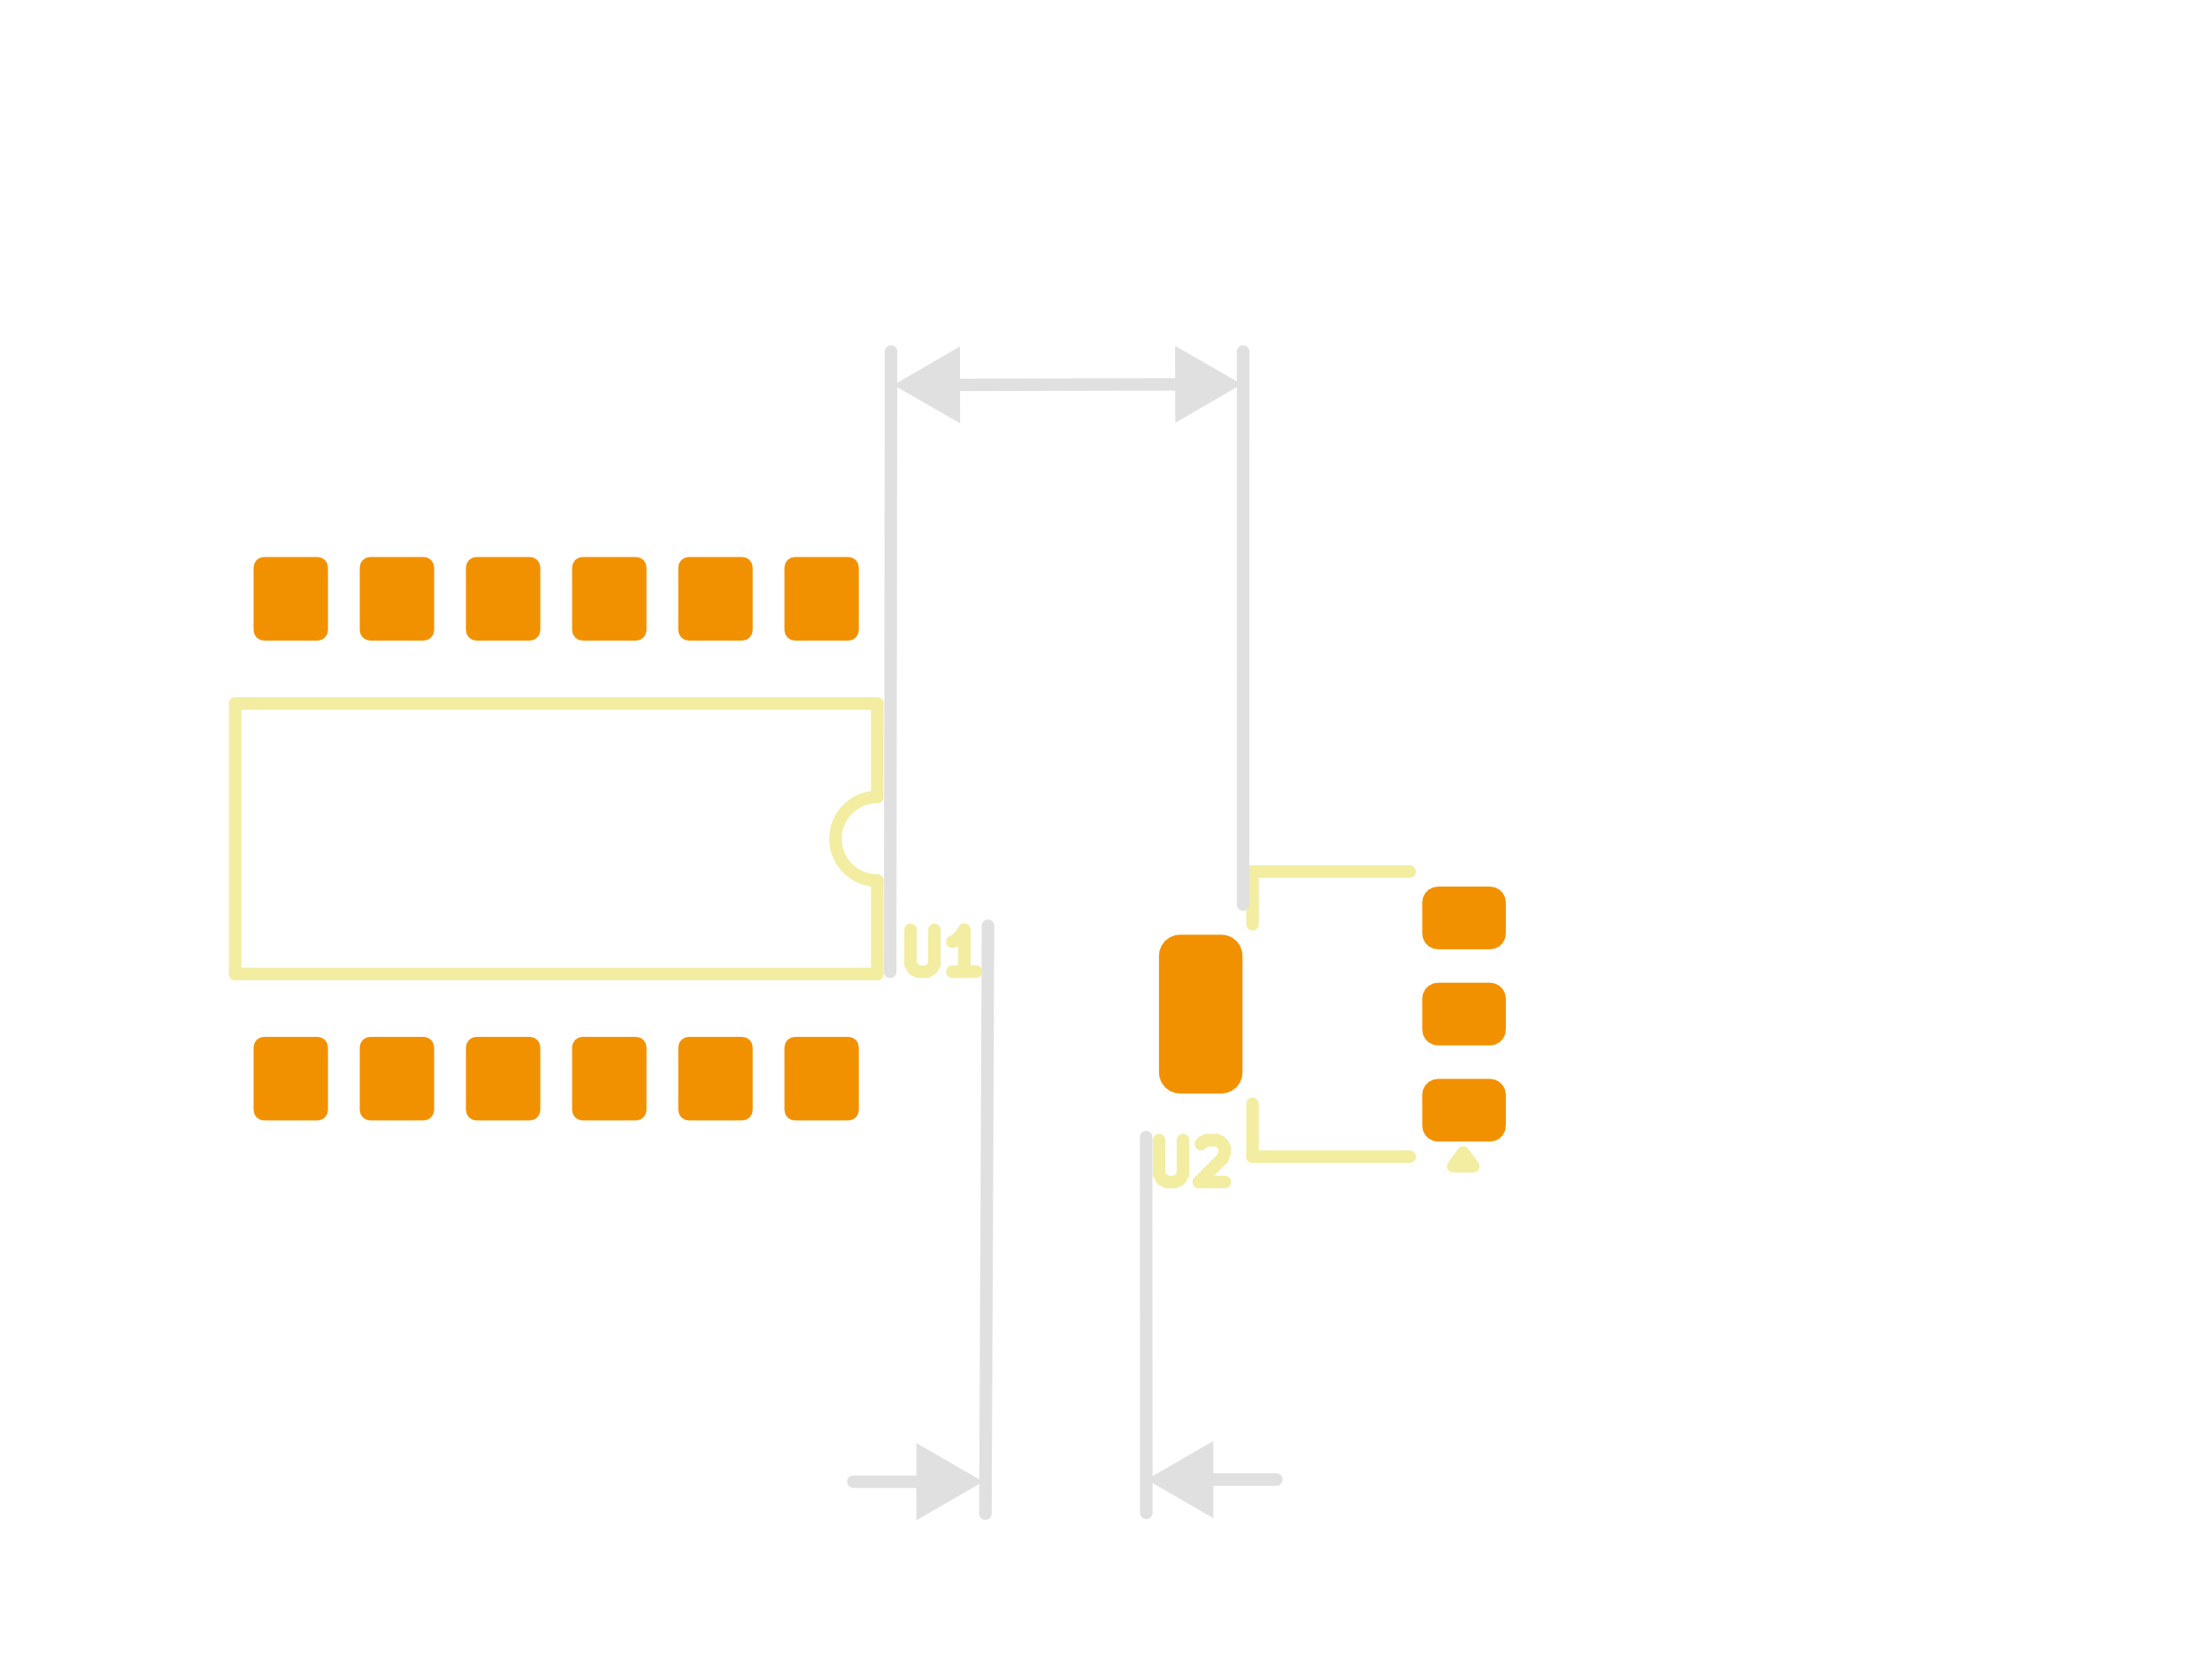
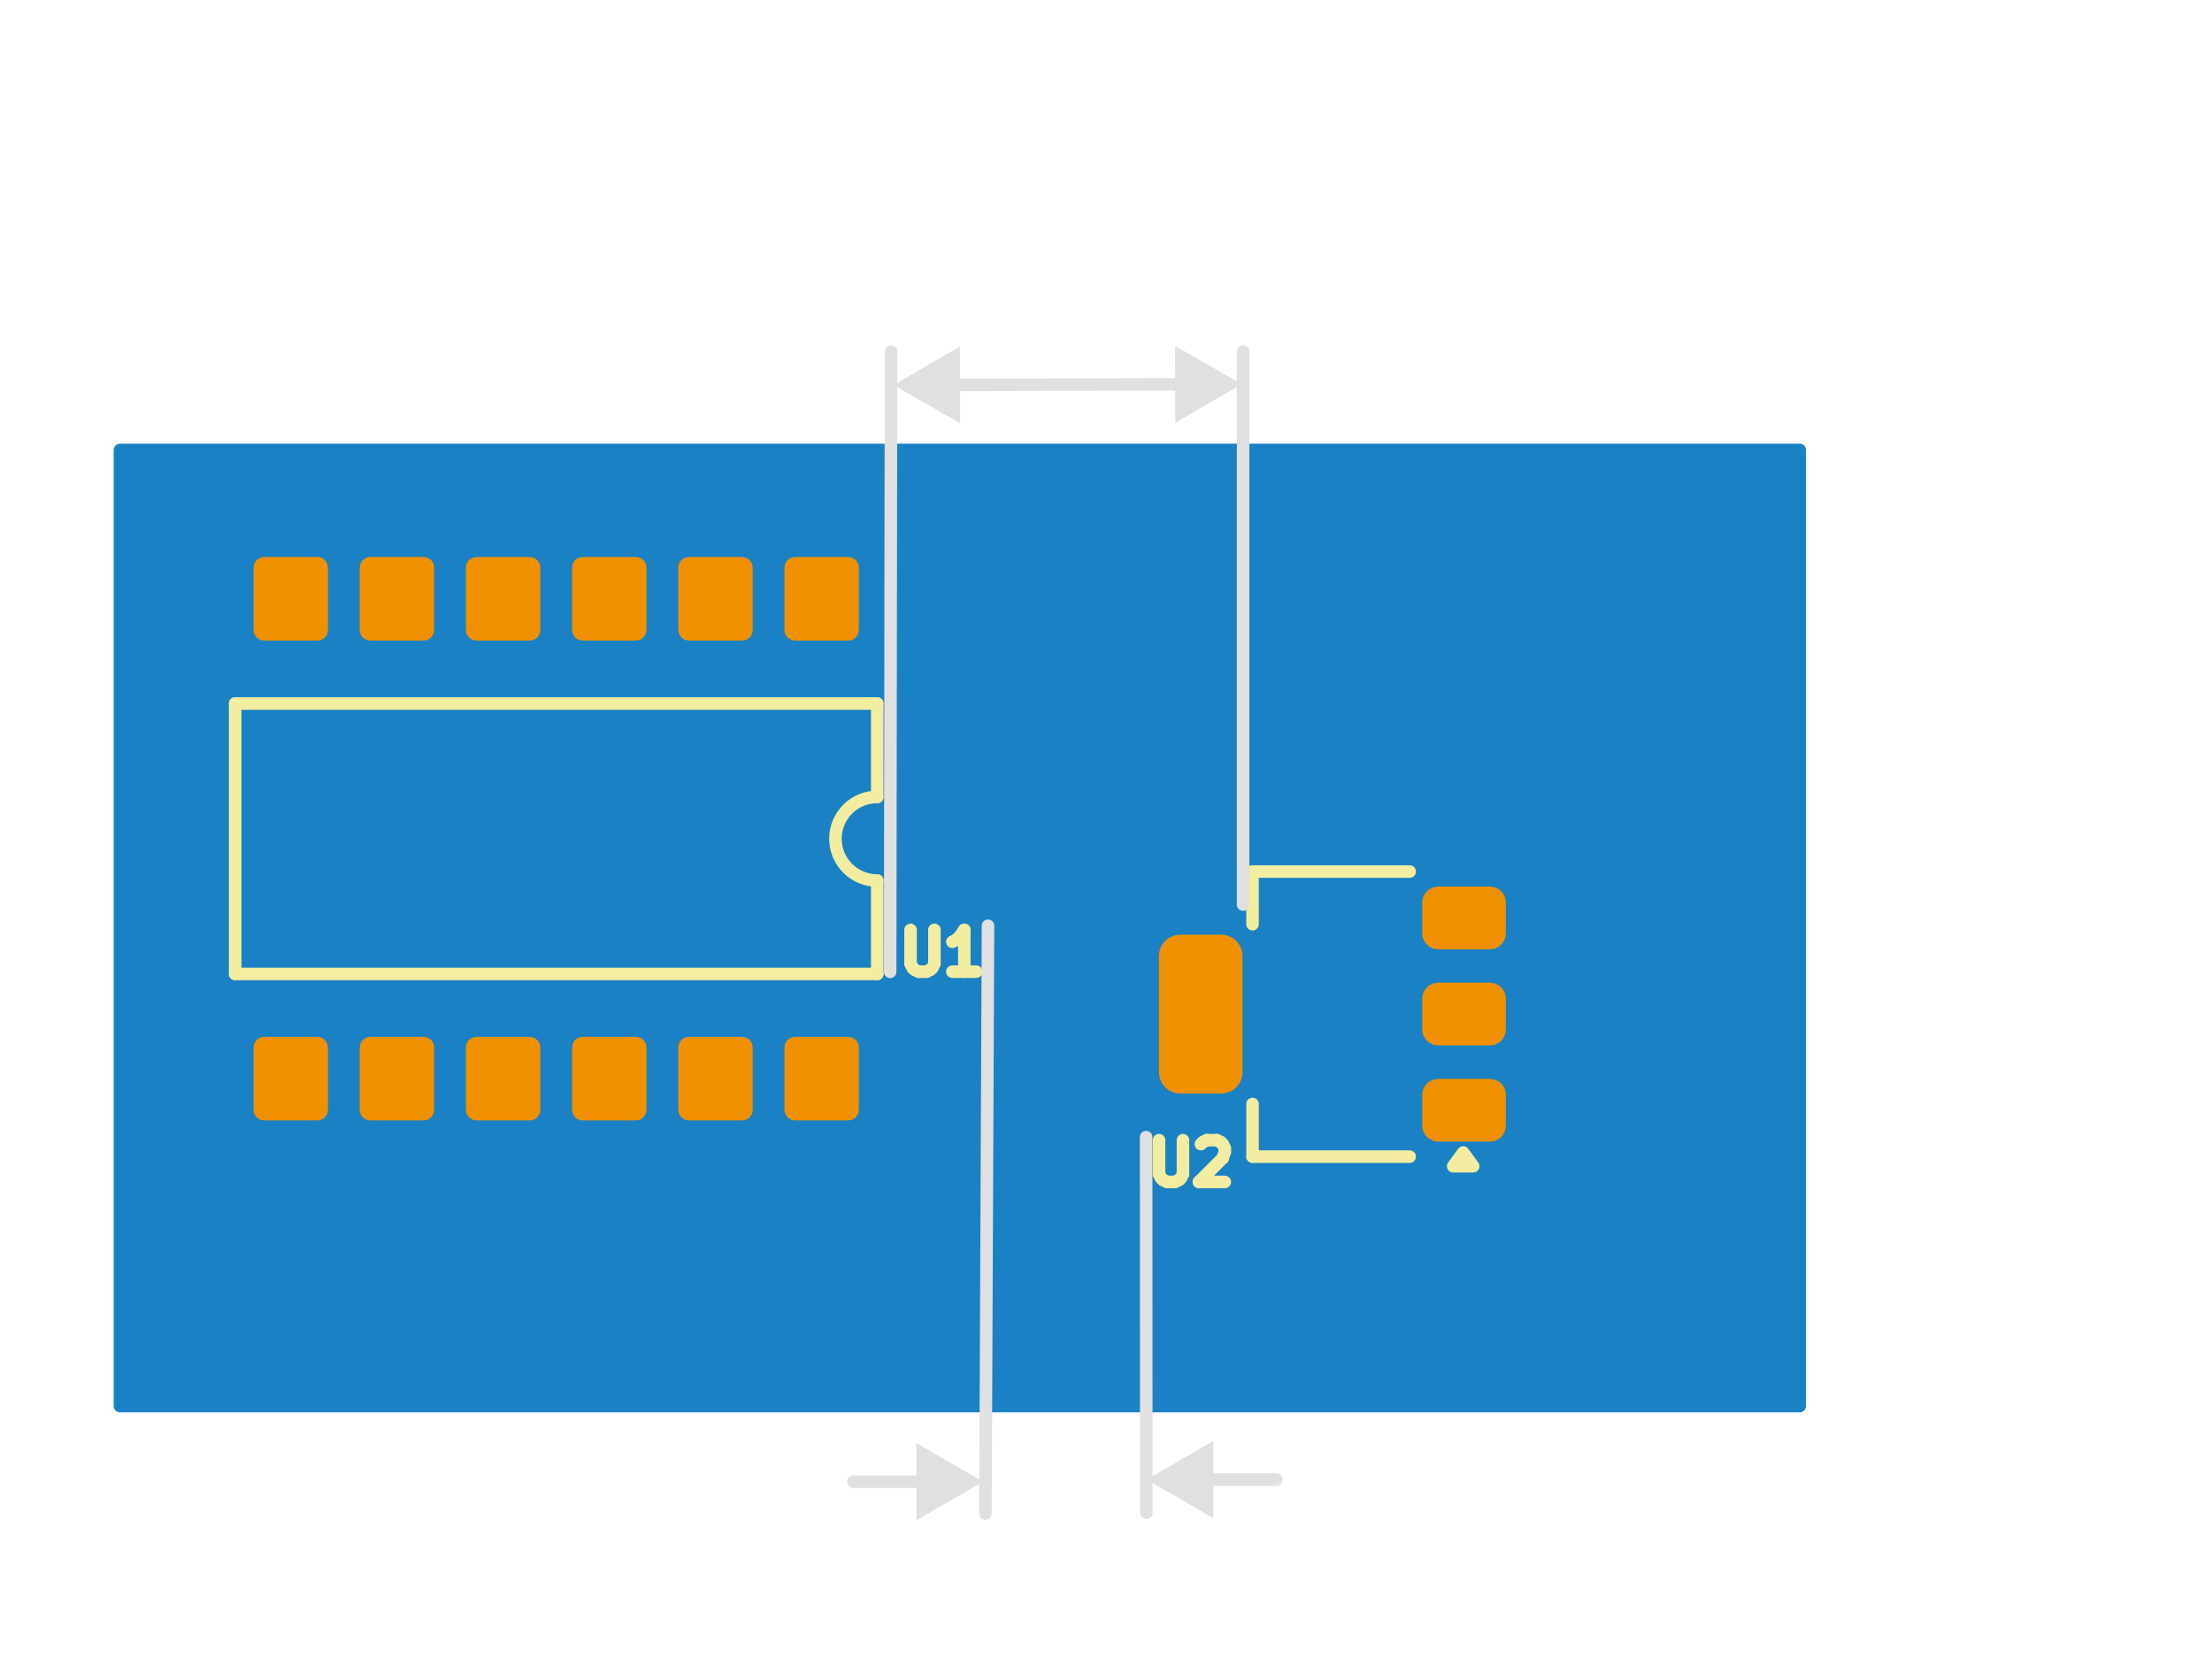
<svg xmlns="http://www.w3.org/2000/svg" version="1.1" width="400" height="300" viewBox="0 0 52.917 39.688" id="svg67">
  <defs id="defs67">
    <marker style="overflow:visible" id="marker70" refX="0" refY="0" orient="auto-start-reverse" markerWidth="1" markerHeight="1" viewBox="0 0 1 1" preserveAspectRatio="xMidYMid">
      <path transform="scale(0.5)" style="fill:context-stroke;fill-rule:evenodd;stroke:context-stroke;stroke-width:1pt" d="M 5.77,0 -2.88,5 V -5 Z" id="path70" />
    </marker>
    <marker style="overflow:visible" id="marker69" refX="0" refY="0" orient="auto-start-reverse" markerWidth="1" markerHeight="1" viewBox="0 0 1 1" preserveAspectRatio="xMidYMid">
      <path transform="scale(0.5)" style="fill:context-stroke;fill-rule:evenodd;stroke:context-stroke;stroke-width:1pt" d="M 5.77,0 -2.88,5 V -5 Z" id="path69" />
    </marker>
    <marker style="overflow:visible" id="marker68" refX="0" refY="0" orient="auto-start-reverse" markerWidth="1" markerHeight="1" viewBox="0 0 1 1" preserveAspectRatio="xMidYMid">
      <path transform="scale(0.5)" style="fill:context-stroke;fill-rule:evenodd;stroke:context-stroke;stroke-width:1pt" d="M 5.77,0 -2.88,5 V -5 Z" id="path68" />
    </marker>
    <marker style="overflow:visible" id="Triangle" refX="0" refY="0" orient="auto-start-reverse" markerWidth="1" markerHeight="1" viewBox="0 0 1 1" preserveAspectRatio="xMidYMid">
      <path transform="scale(0.5)" style="fill:context-stroke;fill-rule:evenodd;stroke:context-stroke;stroke-width:1pt" d="M 5.77,0 -2.88,5 V -5 Z" id="path135" />
    </marker>
  </defs>
+   <rect style="fill:#1a81c4;stroke:#1a81c4;stroke-width:0.3;stroke-linecap:square;stroke-linejoin:round;fill-opacity:1;stroke-opacity:1" id="rect1" width="40.185" height="22.873" x="2.87" y="10.764" />
  <g style="fill:#ded3dd;fill-opacity:1;stroke:#ded3dd;stroke-linecap:round;stroke-linejoin:round;stroke-opacity:1" transform="translate(-103.0382,-35.99817)" id="g17">
    <path style="fill:#f29100;fill-opacity:1;fill-rule:evenodd;stroke:none" d="m 139.062,62.933 -0.016,0.107 -0.054,0.111 -0.087,0.087 -0.111,0.054 -0.107,0.016 h -1.25 l -0.107,-0.016 -0.111,-0.054 -0.087,-0.087 -0.054,-0.111 -0.016,-0.107 v -0.75 l 0.016,-0.107 0.054,-0.111 0.087,-0.087 0.111,-0.054 0.107,-0.016 h 1.25 l 0.107,0.016 0.111,0.054 0.087,0.087 0.054,0.111 0.016,0.107 z" id="path1" />
    <path style="fill:#f29100;fill-opacity:1;fill-rule:evenodd;stroke:none" d="m 139.062,60.633 -0.016,0.107 -0.054,0.111 -0.087,0.087 -0.111,0.054 -0.107,0.016 h -1.25 l -0.107,-0.016 -0.111,-0.054 -0.087,-0.087 -0.054,-0.111 -0.016,-0.107 v -0.75 l 0.016,-0.107 0.054,-0.111 0.087,-0.087 0.111,-0.054 0.107,-0.016 h 1.25 l 0.107,0.016 0.111,0.054 0.087,0.087 0.054,0.111 0.016,0.107 z" id="path2" />
    <path style="fill:#f29100;fill-opacity:1;fill-rule:evenodd;stroke:none" d="m 139.062,58.333 -0.016,0.107 -0.054,0.111 -0.087,0.087 -0.111,0.054 -0.107,0.016 h -1.25 l -0.107,-0.016 -0.111,-0.054 -0.087,-0.087 -0.054,-0.111 -0.016,-0.107 v -0.75 l 0.016,-0.107 0.054,-0.111 0.087,-0.087 0.111,-0.054 0.107,-0.016 h 1.25 l 0.107,0.016 0.111,0.054 0.087,0.087 0.054,0.111 0.016,0.107 z" id="path3" />
    <path style="fill:#f29100;fill-opacity:1;fill-rule:evenodd;stroke:none" d="m 132.762,61.658 -0.011,0.106 -0.05,0.133 -0.085,0.114 -0.114,0.085 -0.133,0.05 -0.106,0.011 h -1 l -0.106,-0.011 -0.133,-0.05 -0.114,-0.085 -0.085,-0.114 -0.05,-0.133 -0.011,-0.106 v -2.8 l 0.011,-0.106 0.05,-0.133 0.085,-0.114 0.114,-0.085 0.133,-0.05 0.106,-0.011 h 1 l 0.106,0.011 0.133,0.05 0.114,0.085 0.085,0.114 0.05,0.133 0.011,0.106 z" id="path4" />
    <path style="fill:#f29100;fill-opacity:1;fill-rule:evenodd;stroke:none" d="m 123.334,49.323 0.096,0.019 0.081,0.054 0.054,0.081 0.019,0.096 v 1.5 l -0.019,0.096 -0.054,0.081 -0.081,0.054 -0.096,0.019 h -1.28 l -0.096,-0.019 -0.081,-0.054 -0.054,-0.081 -0.019,-0.096 v -1.5 l 0.019,-0.096 0.054,-0.081 0.081,-0.054 0.096,-0.019 z" id="path5" />
    <path style="fill:#f29100;fill-opacity:1;fill-rule:evenodd;stroke:none" d="m 120.794,49.323 0.096,0.019 0.081,0.054 0.054,0.081 0.019,0.096 v 1.5 l -0.019,0.096 -0.054,0.081 -0.081,0.054 -0.096,0.019 h -1.28 l -0.096,-0.019 -0.081,-0.054 -0.054,-0.081 -0.019,-0.096 v -1.5 l 0.019,-0.096 0.054,-0.081 0.081,-0.054 0.096,-0.019 z" id="path6" />
    <path style="fill:#f29100;fill-opacity:1;fill-rule:evenodd;stroke:none" d="m 118.254,49.323 0.096,0.019 0.081,0.054 0.054,0.081 0.019,0.096 v 1.5 l -0.019,0.096 -0.054,0.081 -0.081,0.054 -0.096,0.019 h -1.28 l -0.096,-0.019 -0.081,-0.054 -0.054,-0.081 -0.019,-0.096 v -1.5 l 0.019,-0.096 0.054,-0.081 0.081,-0.054 0.096,-0.019 z" id="path7" />
    <path style="fill:#f29100;fill-opacity:1;fill-rule:evenodd;stroke:none" d="m 115.714,49.323 0.096,0.019 0.081,0.054 0.054,0.081 0.019,0.096 v 1.5 l -0.019,0.096 -0.054,0.081 -0.081,0.054 -0.096,0.019 h -1.28 l -0.096,-0.019 -0.081,-0.054 -0.054,-0.081 -0.019,-0.096 v -1.5 l 0.019,-0.096 0.054,-0.081 0.081,-0.054 0.096,-0.019 z" id="path8" />
    <path style="fill:#f29100;fill-opacity:1;fill-rule:evenodd;stroke:none" d="m 113.174,49.323 0.096,0.019 0.081,0.054 0.054,0.081 0.019,0.096 v 1.5 l -0.019,0.096 -0.054,0.081 -0.081,0.054 -0.096,0.019 h -1.28 l -0.096,-0.019 -0.081,-0.054 -0.054,-0.081 -0.019,-0.096 v -1.5 l 0.019,-0.096 0.054,-0.081 0.081,-0.054 0.096,-0.019 z" id="path9" />
    <path style="fill:#f29100;fill-opacity:1;fill-rule:evenodd;stroke:none" d="m 110.634,49.323 0.096,0.019 0.081,0.054 0.054,0.081 0.019,0.096 v 1.5 l -0.019,0.096 -0.054,0.081 -0.081,0.054 -0.096,0.019 h -1.28 l -0.096,-0.019 -0.081,-0.054 -0.054,-0.081 -0.019,-0.096 v -1.5 l 0.019,-0.096 0.054,-0.081 0.081,-0.054 0.096,-0.019 z" id="path10" />
    <path style="fill:#f29100;fill-opacity:1;fill-rule:evenodd;stroke:none" d="m 110.634,60.803 0.096,0.019 0.081,0.054 0.054,0.081 0.019,0.096 v 1.5 l -0.019,0.096 -0.054,0.081 -0.081,0.054 -0.096,0.019 h -1.28 l -0.096,-0.019 -0.081,-0.054 -0.054,-0.081 -0.019,-0.096 v -1.5 l 0.019,-0.096 0.054,-0.081 0.081,-0.054 0.096,-0.019 z" id="path11" />
    <path style="fill:#f29100;fill-opacity:1;fill-rule:evenodd;stroke:none" d="m 113.174,60.803 0.096,0.019 0.081,0.054 0.054,0.081 0.019,0.096 v 1.5 l -0.019,0.096 -0.054,0.081 -0.081,0.054 -0.096,0.019 h -1.28 l -0.096,-0.019 -0.081,-0.054 -0.054,-0.081 -0.019,-0.096 v -1.5 l 0.019,-0.096 0.054,-0.081 0.081,-0.054 0.096,-0.019 z" id="path12" />
    <path style="fill:#f29100;fill-opacity:1;fill-rule:evenodd;stroke:none" d="m 115.714,60.803 0.096,0.019 0.081,0.054 0.054,0.081 0.019,0.096 v 1.5 l -0.019,0.096 -0.054,0.081 -0.081,0.054 -0.096,0.019 h -1.28 l -0.096,-0.019 -0.081,-0.054 -0.054,-0.081 -0.019,-0.096 v -1.5 l 0.019,-0.096 0.054,-0.081 0.081,-0.054 0.096,-0.019 z" id="path13" />
    <path style="fill:#f29100;fill-opacity:1;fill-rule:evenodd;stroke:none" d="m 118.254,60.803 0.096,0.019 0.081,0.054 0.054,0.081 0.019,0.096 v 1.5 l -0.019,0.096 -0.054,0.081 -0.081,0.054 -0.096,0.019 h -1.28 l -0.096,-0.019 -0.081,-0.054 -0.054,-0.081 -0.019,-0.096 v -1.5 l 0.019,-0.096 0.054,-0.081 0.081,-0.054 0.096,-0.019 z" id="path14" />
    <path style="fill:#f29100;fill-opacity:1;fill-rule:evenodd;stroke:none" d="m 120.794,60.803 0.096,0.019 0.081,0.054 0.054,0.081 0.019,0.096 v 1.5 l -0.019,0.096 -0.054,0.081 -0.081,0.054 -0.096,0.019 h -1.28 l -0.096,-0.019 -0.081,-0.054 -0.054,-0.081 -0.019,-0.096 v -1.5 l 0.019,-0.096 0.054,-0.081 0.081,-0.054 0.096,-0.019 z" id="path15" />
    <path style="fill:#f29100;fill-opacity:1;fill-rule:evenodd;stroke:none" d="m 123.334,60.803 0.096,0.019 0.081,0.054 0.054,0.081 0.019,0.096 v 1.5 l -0.019,0.096 -0.054,0.081 -0.081,0.054 -0.096,0.019 h -1.28 l -0.096,-0.019 -0.081,-0.054 -0.054,-0.081 -0.019,-0.096 v -1.5 l 0.019,-0.096 0.054,-0.081 0.081,-0.054 0.096,-0.019 z" id="path16" />
    <path style="fill:#c83434;fill-opacity:0;fill-rule:evenodd;stroke:none" d="m 141.016,47.374 0.046,0.053 0.011,0.051 v 19.257 l -0.02,0.067 -0.053,0.046 -0.051,0.011 h -34.835 l -0.067,-0.02 -0.046,-0.053 -0.011,-0.051 V 61.003 h 2.614 v 1.6 l 0.011,0.103 v 0 l 0.055,0.167 0.092,0.149 0.124,0.124 0.149,0.092 0.167,0.055 0.103,0.011 v 0 h 1.38 v 0 l 0.103,-0.011 0.167,-0.055 0.149,-0.092 0.074,-0.074 0.061,-0.033 0.07,0.005 0.044,0.029 0.074,0.074 0.149,0.092 0.167,0.055 0.103,0.011 v 0 h 1.38 v 0 l 0.103,-0.011 0.167,-0.055 0.149,-0.092 0.074,-0.074 0.061,-0.033 0.07,0.005 0.044,0.029 0.074,0.074 0.149,0.092 0.167,0.055 0.103,0.011 v 0 h 1.38 v 0 l 0.103,-0.011 0.167,-0.055 0.149,-0.092 0.074,-0.074 0.061,-0.033 0.07,0.005 0.044,0.029 0.074,0.074 0.149,0.092 0.167,0.055 0.103,0.011 v 0 h 1.38 v 0 l 0.103,-0.011 0.167,-0.055 0.149,-0.092 0.074,-0.074 0.061,-0.033 0.07,0.005 0.044,0.029 0.074,0.074 0.149,0.092 0.167,0.055 0.103,0.011 v 0 h 1.38 v 0 l 0.103,-0.011 0.167,-0.055 0.149,-0.092 0.074,-0.074 0.061,-0.033 0.07,0.005 0.044,0.029 0.074,0.074 0.149,0.092 0.167,0.055 0.103,0.011 v 0 h 1.38 v 0 l 0.103,-0.011 0.167,-0.055 0.149,-0.092 0.124,-0.124 0.092,-0.149 0.055,-0.167 0.011,-0.103 v -1.6 l -0.011,-0.103 -0.055,-0.167 -0.092,-0.149 -0.124,-0.124 -0.149,-0.092 -0.167,-0.055 v 0 l -0.103,-0.011 v 0 h -1.38 v 0 l -0.103,0.011 v 0 l -0.083,0.027 -0.084,0.028 v 0 l -0.149,0.092 -0.074,0.074 -0.061,0.033 -0.07,-0.005 -0.044,-0.029 -0.074,-0.074 v 0 l -0.149,-0.092 -0.167,-0.055 v 0 l -0.103,-0.011 v 0 h -1.38 v 0 l -0.103,0.011 v 0 l -0.083,0.027 -0.084,0.028 v 0 l -0.149,0.092 -0.074,0.074 -0.061,0.033 -0.07,-0.005 -0.044,-0.029 -0.074,-0.074 v 0 l -0.149,-0.092 -0.167,-0.055 v 0 l -0.103,-0.011 v 0 h -1.38 v 0 l -0.103,0.011 v 0 l -0.083,0.027 -0.084,0.028 v 0 l -0.149,0.092 -0.074,0.074 -0.061,0.033 -0.07,-0.005 -0.044,-0.029 -0.074,-0.074 v 0 l -0.149,-0.092 -0.167,-0.055 v 0 l -0.103,-0.011 v 0 h -1.38 v 0 l -0.103,0.011 v 0 l -0.083,0.027 -0.084,0.028 v 0 l -0.149,0.092 -0.074,0.074 -0.061,0.033 -0.07,-0.005 -0.044,-0.029 -0.074,-0.074 v 0 l -0.149,-0.092 -0.167,-0.055 v 0 l -0.103,-0.011 v 0 h -1.38 v 0 l -0.103,0.011 v 0 l -0.083,0.027 -0.084,0.028 v 0 l -0.149,0.092 -0.074,0.074 -0.061,0.033 -0.07,-0.005 -0.044,-0.029 -0.074,-0.074 v 0 l -0.149,-0.092 -0.167,-0.055 v 0 l -0.103,-0.011 v 0 h -1.38 v 0 l -0.103,0.011 v 0 l -0.083,0.027 -0.084,0.028 v 0 l -0.149,0.092 -0.124,0.124 -0.092,0.149 v 0 l -0.055,0.167 v 0 0 l -0.011,0.103 h -2.614 V 58.8 h 24.272 v 2.916 0 l 0.011,0.119 0.056,0.196 v 0 0 l 0.094,0.18 v 0 l 0.129,0.158 0.094,0.077 0.064,0.052 0.18,0.094 0.196,0.056 0.119,0.011 h 1.116 l 0.119,-0.011 0.196,-0.056 0.18,-0.094 0.158,-0.129 0.129,-0.158 0.094,-0.18 0.056,-0.196 0.011,-0.119 V 58.8 l -0.011,-0.119 -0.056,-0.196 -0.094,-0.18 -0.052,-0.064 -0.077,-0.094 -0.158,-0.129 v 0 0 l -0.18,-0.094 v 0 0 l -0.117,-0.034 -0.078,-0.022 v 0 0 l -0.066,-0.006 -0.053,-0.005 v 0 h -1.116 v 0 0 l -0.012,10e-4 -0.108,0.01 -0.196,0.056 -0.09,0.047 -0.09,0.047 v 0 0 l -0.158,0.129 -0.129,0.158 -0.094,0.18 -0.056,0.196 v 0 L 130.262,58.8 h -24.272 v -1.293 h 30.572 v 0.902 0 l 0.003,0.043 v 0 l 0.046,0.185 0.085,0.171 v 0 l 0.119,0.148 v 0 l 0.069,0.056 0.04,0.057 0.003,0.07 -0.036,0.06 -0.007,0.006 -0.069,0.056 v 0 l -0.119,0.148 v 0 l -0.085,0.171 -0.046,0.185 -0.003,0.043 v 0.902 0 l 0.003,0.043 v 0 l 0.046,0.185 0.085,0.171 v 0 l 0.119,0.148 v 0 l 0.069,0.056 0.04,0.057 0.003,0.07 -0.036,0.06 -0.007,0.006 -0.069,0.056 v 0 l -0.119,0.148 v 0 l -0.085,0.171 -0.046,0.185 -0.003,0.043 v 0.902 0 l 0.003,0.043 v 0 l 0.046,0.185 0.085,0.171 v 0 l 0.119,0.148 v 0 l 0.148,0.119 v 0 l 0.171,0.085 v 0 0 l 0.185,0.046 0.043,0.003 h 1.402 l 0.043,-0.003 0.185,-0.046 0.171,-0.085 0.148,-0.119 0.119,-0.148 0.085,-0.171 0.046,-0.185 0.003,-0.043 v -0.902 l -0.003,-0.043 -0.046,-0.185 -0.081,-0.163 -0.004,-0.007 v 0 l -0.119,-0.148 v 0 l -0.069,-0.056 -0.04,-0.057 -0.003,-0.07 0.036,-0.06 0.007,-0.006 0.009,-0.008 0.06,-0.048 0.119,-0.148 0.085,-0.171 0.046,-0.185 0.003,-0.043 v -0.902 l -0.003,-0.043 -0.046,-0.185 -0.003,-0.005 -0.082,-0.165 v 0 l -0.119,-0.148 v 0 l -0.069,-0.056 -0.04,-0.057 -0.003,-0.07 0.036,-0.06 0.007,-0.006 0.009,-0.008 0.06,-0.048 0.119,-0.148 0.085,-0.171 0.046,-0.185 0.003,-0.043 v -0.902 l -0.003,-0.043 -0.046,-0.185 -0.003,-0.005 -0.082,-0.165 v 0 l -0.119,-0.148 v 0 l -0.148,-0.119 v 0 l -0.171,-0.085 -0.185,-0.046 -0.021,-0.002 -0.021,-0.001 v 0 h -1.402 v 0 l -0.043,0.003 v 0 l -0.185,0.046 -0.171,0.085 v 0 l -0.148,0.119 v 0 l -0.119,0.148 v 0 l -0.085,0.171 -0.046,0.185 -0.003,0.043 h -30.572 V 49.523 h 2.614 v 1.6 l 0.011,0.103 v 0 l 0.055,0.167 0.092,0.149 0.124,0.124 0.149,0.092 0.167,0.055 0.103,0.011 v 0 h 1.38 v 0 l 0.103,-0.011 0.167,-0.055 0.149,-0.092 0.074,-0.074 0.061,-0.033 0.07,0.005 0.044,0.029 0.074,0.074 0.149,0.092 0.167,0.055 0.103,0.011 v 0 h 1.38 v 0 l 0.103,-0.011 0.167,-0.055 0.149,-0.092 0.074,-0.074 0.061,-0.033 0.07,0.005 0.044,0.029 0.074,0.074 0.149,0.092 0.167,0.055 0.103,0.011 v 0 h 1.38 v 0 l 0.103,-0.011 0.167,-0.055 0.149,-0.092 0.074,-0.074 0.061,-0.033 0.07,0.005 0.044,0.029 0.074,0.074 0.149,0.092 0.167,0.055 0.103,0.011 v 0 h 1.38 v 0 l 0.103,-0.011 0.167,-0.055 0.149,-0.092 0.074,-0.074 0.061,-0.033 0.07,0.005 0.044,0.029 0.074,0.074 0.149,0.092 0.167,0.055 0.103,0.011 v 0 h 1.38 v 0 l 0.103,-0.011 0.167,-0.055 0.149,-0.092 0.074,-0.074 0.061,-0.033 0.07,0.005 0.044,0.029 0.074,0.074 0.149,0.092 0.167,0.055 0.103,0.011 v 0 h 1.38 v 0 l 0.103,-0.011 0.167,-0.055 0.149,-0.092 0.124,-0.124 0.092,-0.149 0.055,-0.167 0.011,-0.103 v -1.6 l -0.011,-0.103 -0.055,-0.167 -0.092,-0.149 -0.124,-0.124 -0.149,-0.092 -0.167,-0.055 v 0 l -0.103,-0.011 v 0 h -1.38 v 0 l -0.103,0.011 v 0 l -0.083,0.027 -0.084,0.028 v 0 l -0.149,0.092 -0.074,0.074 -0.061,0.033 -0.07,-0.005 -0.044,-0.029 -0.074,-0.074 v 0 l -0.149,-0.092 -0.167,-0.055 v 0 l -0.103,-0.011 v 0 h -1.38 v 0 l -0.103,0.011 v 0 l -0.083,0.027 -0.084,0.028 v 0 l -0.149,0.092 -0.074,0.074 -0.061,0.033 -0.07,-0.005 -0.044,-0.029 -0.074,-0.074 v 0 l -0.149,-0.092 -0.167,-0.055 v 0 l -0.103,-0.011 v 0 h -1.38 v 0 l -0.103,0.011 v 0 l -0.083,0.027 -0.084,0.028 v 0 l -0.149,0.092 -0.074,0.074 -0.061,0.033 -0.07,-0.005 -0.044,-0.029 -0.074,-0.074 v 0 l -0.149,-0.092 -0.167,-0.055 v 0 l -0.103,-0.011 v 0 h -1.38 v 0 l -0.103,0.011 v 0 l -0.083,0.027 -0.084,0.028 v 0 l -0.149,0.092 -0.074,0.074 -0.061,0.033 -0.07,-0.005 -0.044,-0.029 -0.074,-0.074 v 0 l -0.149,-0.092 -0.167,-0.055 v 0 l -0.103,-0.011 v 0 h -1.38 v 0 l -0.103,0.011 v 0 l -0.083,0.027 -0.084,0.028 v 0 l -0.149,0.092 -0.074,0.074 -0.061,0.033 -0.07,-0.005 -0.044,-0.029 -0.074,-0.074 v 0 l -0.149,-0.092 -0.167,-0.055 v 0 l -0.103,-0.011 v 0 h -1.38 v 0 l -0.103,0.011 v 0 l -0.083,0.027 -0.084,0.028 v 0 l -0.149,0.092 -0.124,0.124 -0.092,0.149 v 0 l -0.055,0.167 v 0 0 l -0.011,0.103 h -2.614 v -2.045 l 0.02,-0.067 0.053,-0.046 0.051,-0.011 h 34.835 z" id="path17" />
  </g>
  <g style="fill:none;stroke:#f2eda1;stroke-width:0.3;stroke-linecap:round;stroke-linejoin:round;stroke-dasharray:none;stroke-opacity:1" id="g51" transform="translate(-103.0382,-35.99817)">
    <text x="131.528" y="64.319" textLength="2.25" font-size="1.333px" lengthAdjust="spacingAndGlyphs" text-anchor="middle" opacity="0" stroke-opacity="0" id="text17" style="stroke-width:0.3;stroke-dasharray:none">U2</text>
    <g class="stroked-text" id="g36" style="stroke-width:0.3;stroke-dasharray:none">
      <path d="m 130.766,63.274 v 0.809" id="path18" style="stroke-width:0.3;stroke-dasharray:none" />
      <path d="m 130.766,64.083 0.048,0.095" id="path19" style="stroke-width:0.3;stroke-dasharray:none" />
      <path d="m 130.814,64.179 0.048,0.048" id="path20" style="stroke-width:0.3;stroke-dasharray:none" />
      <path d="m 130.861,64.226 0.095,0.048" id="path21" style="stroke-width:0.3;stroke-dasharray:none" />
      <path d="m 130.957,64.274 h 0.19" id="path22" style="stroke-width:0.3;stroke-dasharray:none" />
      <path d="m 131.147,64.274 0.095,-0.048" id="path23" style="stroke-width:0.3;stroke-dasharray:none" />
      <path d="m 131.242,64.226 0.048,-0.048" id="path24" style="stroke-width:0.3;stroke-dasharray:none" />
      <path d="m 131.29,64.179 0.048,-0.095" id="path25" style="stroke-width:0.3;stroke-dasharray:none" />
      <path d="M 131.338,64.083 V 63.274" id="path26" style="stroke-width:0.3;stroke-dasharray:none" />
      <path d="m 131.766,63.369 0.048,-0.048" id="path27" style="stroke-width:0.3;stroke-dasharray:none" />
      <path d="m 131.814,63.321 0.095,-0.048" id="path28" style="stroke-width:0.3;stroke-dasharray:none" />
      <path d="m 131.909,63.274 h 0.238" id="path29" style="stroke-width:0.3;stroke-dasharray:none" />
      <path d="m 132.147,63.274 0.095,0.048" id="path30" style="stroke-width:0.3;stroke-dasharray:none" />
      <path d="m 132.242,63.321 0.048,0.048" id="path31" style="stroke-width:0.3;stroke-dasharray:none" />
      <path d="m 132.29,63.369 0.048,0.095" id="path32" style="stroke-width:0.3;stroke-dasharray:none" />
      <path d="m 132.338,63.464 v 0.095" id="path33" style="stroke-width:0.3;stroke-dasharray:none" />
      <path d="m 132.338,63.559 -0.048,0.143" id="path34" style="stroke-width:0.3;stroke-dasharray:none" />
      <path d="m 132.29,63.702 -0.571,0.571" id="path35" style="stroke-width:0.3;stroke-dasharray:none" />
      <path d="m 131.719,64.274 h 0.619" id="path36" style="stroke-width:0.3;stroke-dasharray:none" />
    </g>
    <text x="125.583" y="59.288" textLength="2.25" font-size="1.333px" lengthAdjust="spacingAndGlyphs" text-anchor="middle" opacity="0" stroke-opacity="0" id="text36" style="stroke-width:0.3;stroke-dasharray:none">U1</text>
    <g class="stroked-text" id="g50" style="stroke-width:0.3;stroke-dasharray:none">
      <path d="m 124.821,58.243 v 0.809" id="path37" style="stroke-width:0.3;stroke-dasharray:none" />
      <path d="m 124.821,59.052 0.048,0.095" id="path38" style="stroke-width:0.3;stroke-dasharray:none" />
      <path d="m 124.869,59.148 0.048,0.048" id="path39" style="stroke-width:0.3;stroke-dasharray:none" />
      <path d="m 124.916,59.195 0.095,0.048" id="path40" style="stroke-width:0.3;stroke-dasharray:none" />
      <path d="m 125.012,59.243 h 0.19" id="path41" style="stroke-width:0.3;stroke-dasharray:none" />
      <path d="m 125.202,59.243 0.095,-0.048" id="path42" style="stroke-width:0.3;stroke-dasharray:none" />
      <path d="m 125.297,59.195 0.048,-0.048" id="path43" style="stroke-width:0.3;stroke-dasharray:none" />
      <path d="m 125.345,59.148 0.048,-0.095" id="path44" style="stroke-width:0.3;stroke-dasharray:none" />
      <path d="M 125.392,59.052 V 58.243" id="path45" style="stroke-width:0.3;stroke-dasharray:none" />
      <path d="m 126.392,59.243 h -0.571" id="path46" style="stroke-width:0.3;stroke-dasharray:none" />
      <path d="m 126.107,59.243 v -1" id="path47" style="stroke-width:0.3;stroke-dasharray:none" />
      <path d="m 126.107,58.243 -0.095,0.143" id="path48" style="stroke-width:0.3;stroke-dasharray:none" />
      <path d="m 126.012,58.386 -0.095,0.095" id="path49" style="stroke-width:0.3;stroke-dasharray:none" />
      <path d="m 125.916,58.481 -0.095,0.048" id="path50" style="stroke-width:0.3;stroke-dasharray:none" />
    </g>
  </g>
  <g style="fill:none;stroke:#f2eda1;stroke-width:0.3;stroke-linecap:round;stroke-linejoin:round;stroke-dasharray:none;stroke-opacity:1" id="g55" transform="translate(-103.0382,-35.99817)">
    <path d="m 136.762,63.668 h -3.76" id="path51" style="stroke-width:0.3;stroke-dasharray:none" />
    <path d="m 136.762,56.848 h -3.76" id="path52" style="stroke-width:0.3;stroke-dasharray:none" />
    <path d="m 133.002,63.668 v -1.26" id="path53" style="stroke-width:0.3;stroke-dasharray:none" />
    <path d="m 133.002,56.848 v 1.26" id="path54" style="stroke-width:0.3;stroke-dasharray:none" />
    <path style="fill:#f2eda1;fill-opacity:1;fill-rule:evenodd;stroke:#f2eda1;stroke-width:0.3;stroke-linecap:round;stroke-linejoin:round;stroke-dasharray:none;stroke-opacity:1" d="m 138.282,63.898 h -0.48 l 0.24,-0.33 z" id="path55" />
  </g>
  <g style="fill:none;stroke:#f2eda1;stroke-width:0.3;stroke-linecap:round;stroke-linejoin:round;stroke-dasharray:none;stroke-opacity:1" id="g61" transform="translate(-103.0382,-35.99817)">
    <path d="m 124.024,52.828 h -15.36" id="path56" style="stroke-width:0.3;stroke-dasharray:none" />
    <path d="m 108.664,52.828 v 6.47" id="path57" style="stroke-width:0.3;stroke-dasharray:none" />
    <path d="M 124.024,55.063 V 52.828" id="path58" style="stroke-width:0.3;stroke-dasharray:none" />
    <path d="M 124.024,59.298 V 57.063" id="path59" style="stroke-width:0.3;stroke-dasharray:none" />
    <path d="m 108.664,59.298 h 15.36" id="path60" style="stroke-width:0.3;stroke-dasharray:none" />
    <path d="m 124.024,55.063 a 1,1 0 0 0 0,2" id="path61" style="stroke-width:0.3;stroke-dasharray:none" />
  </g>
  <g style="fill:none;stroke:#e0e0e0;stroke-width:0.3;stroke-linecap:round;stroke-linejoin:round;stroke-dasharray:none;stroke-opacity:1" id="g67" transform="translate(-103.0382,-35.99817)">
    <path d="m 131.533,71.394 h 2.039" id="path62" style="stroke-width:0.3;stroke-dasharray:none;marker-start:url(#marker69);stroke:#e0e0e0;stroke-opacity:1" />
    <path d="m 123.454,71.444 h 2.039" id="path62-1" style="fill:none;stroke:#e0e0e0;stroke-width:0.3;stroke-linecap:round;stroke-linejoin:round;stroke-dasharray:none;stroke-opacity:1;marker-end:url(#marker70)" />
    <path d="m 125.475,45.207 6.207,-0.015" id="path63" style="stroke-width:0.299;stroke-dasharray:none;marker-start:url(#Triangle);marker-end:url(#marker68);stroke:#e0e0e0;stroke-opacity:1" />
    <path d="m 132.776,57.638 0.001,-13.229" id="path64" style="stroke-width:0.3;stroke-dasharray:none;stroke:#e0e0e0;stroke-opacity:1" />
    <path d="m 124.333,59.247 0.021,-14.838" id="path65" style="stroke-width:0.3;stroke-dasharray:none;stroke:#e0e0e0;stroke-opacity:1" />
    <path d="m 130.457,63.201 0.004,8.987" id="path66" style="stroke-width:0.3;stroke-dasharray:none;stroke:#e0e0e0;stroke-opacity:1" />
    <path d="m 126.674,58.145 -0.062,14.062" id="path67" style="stroke-width:0.3;stroke-dasharray:none;stroke:#e0e0e0;stroke-opacity:1" />
  </g>
</svg>
